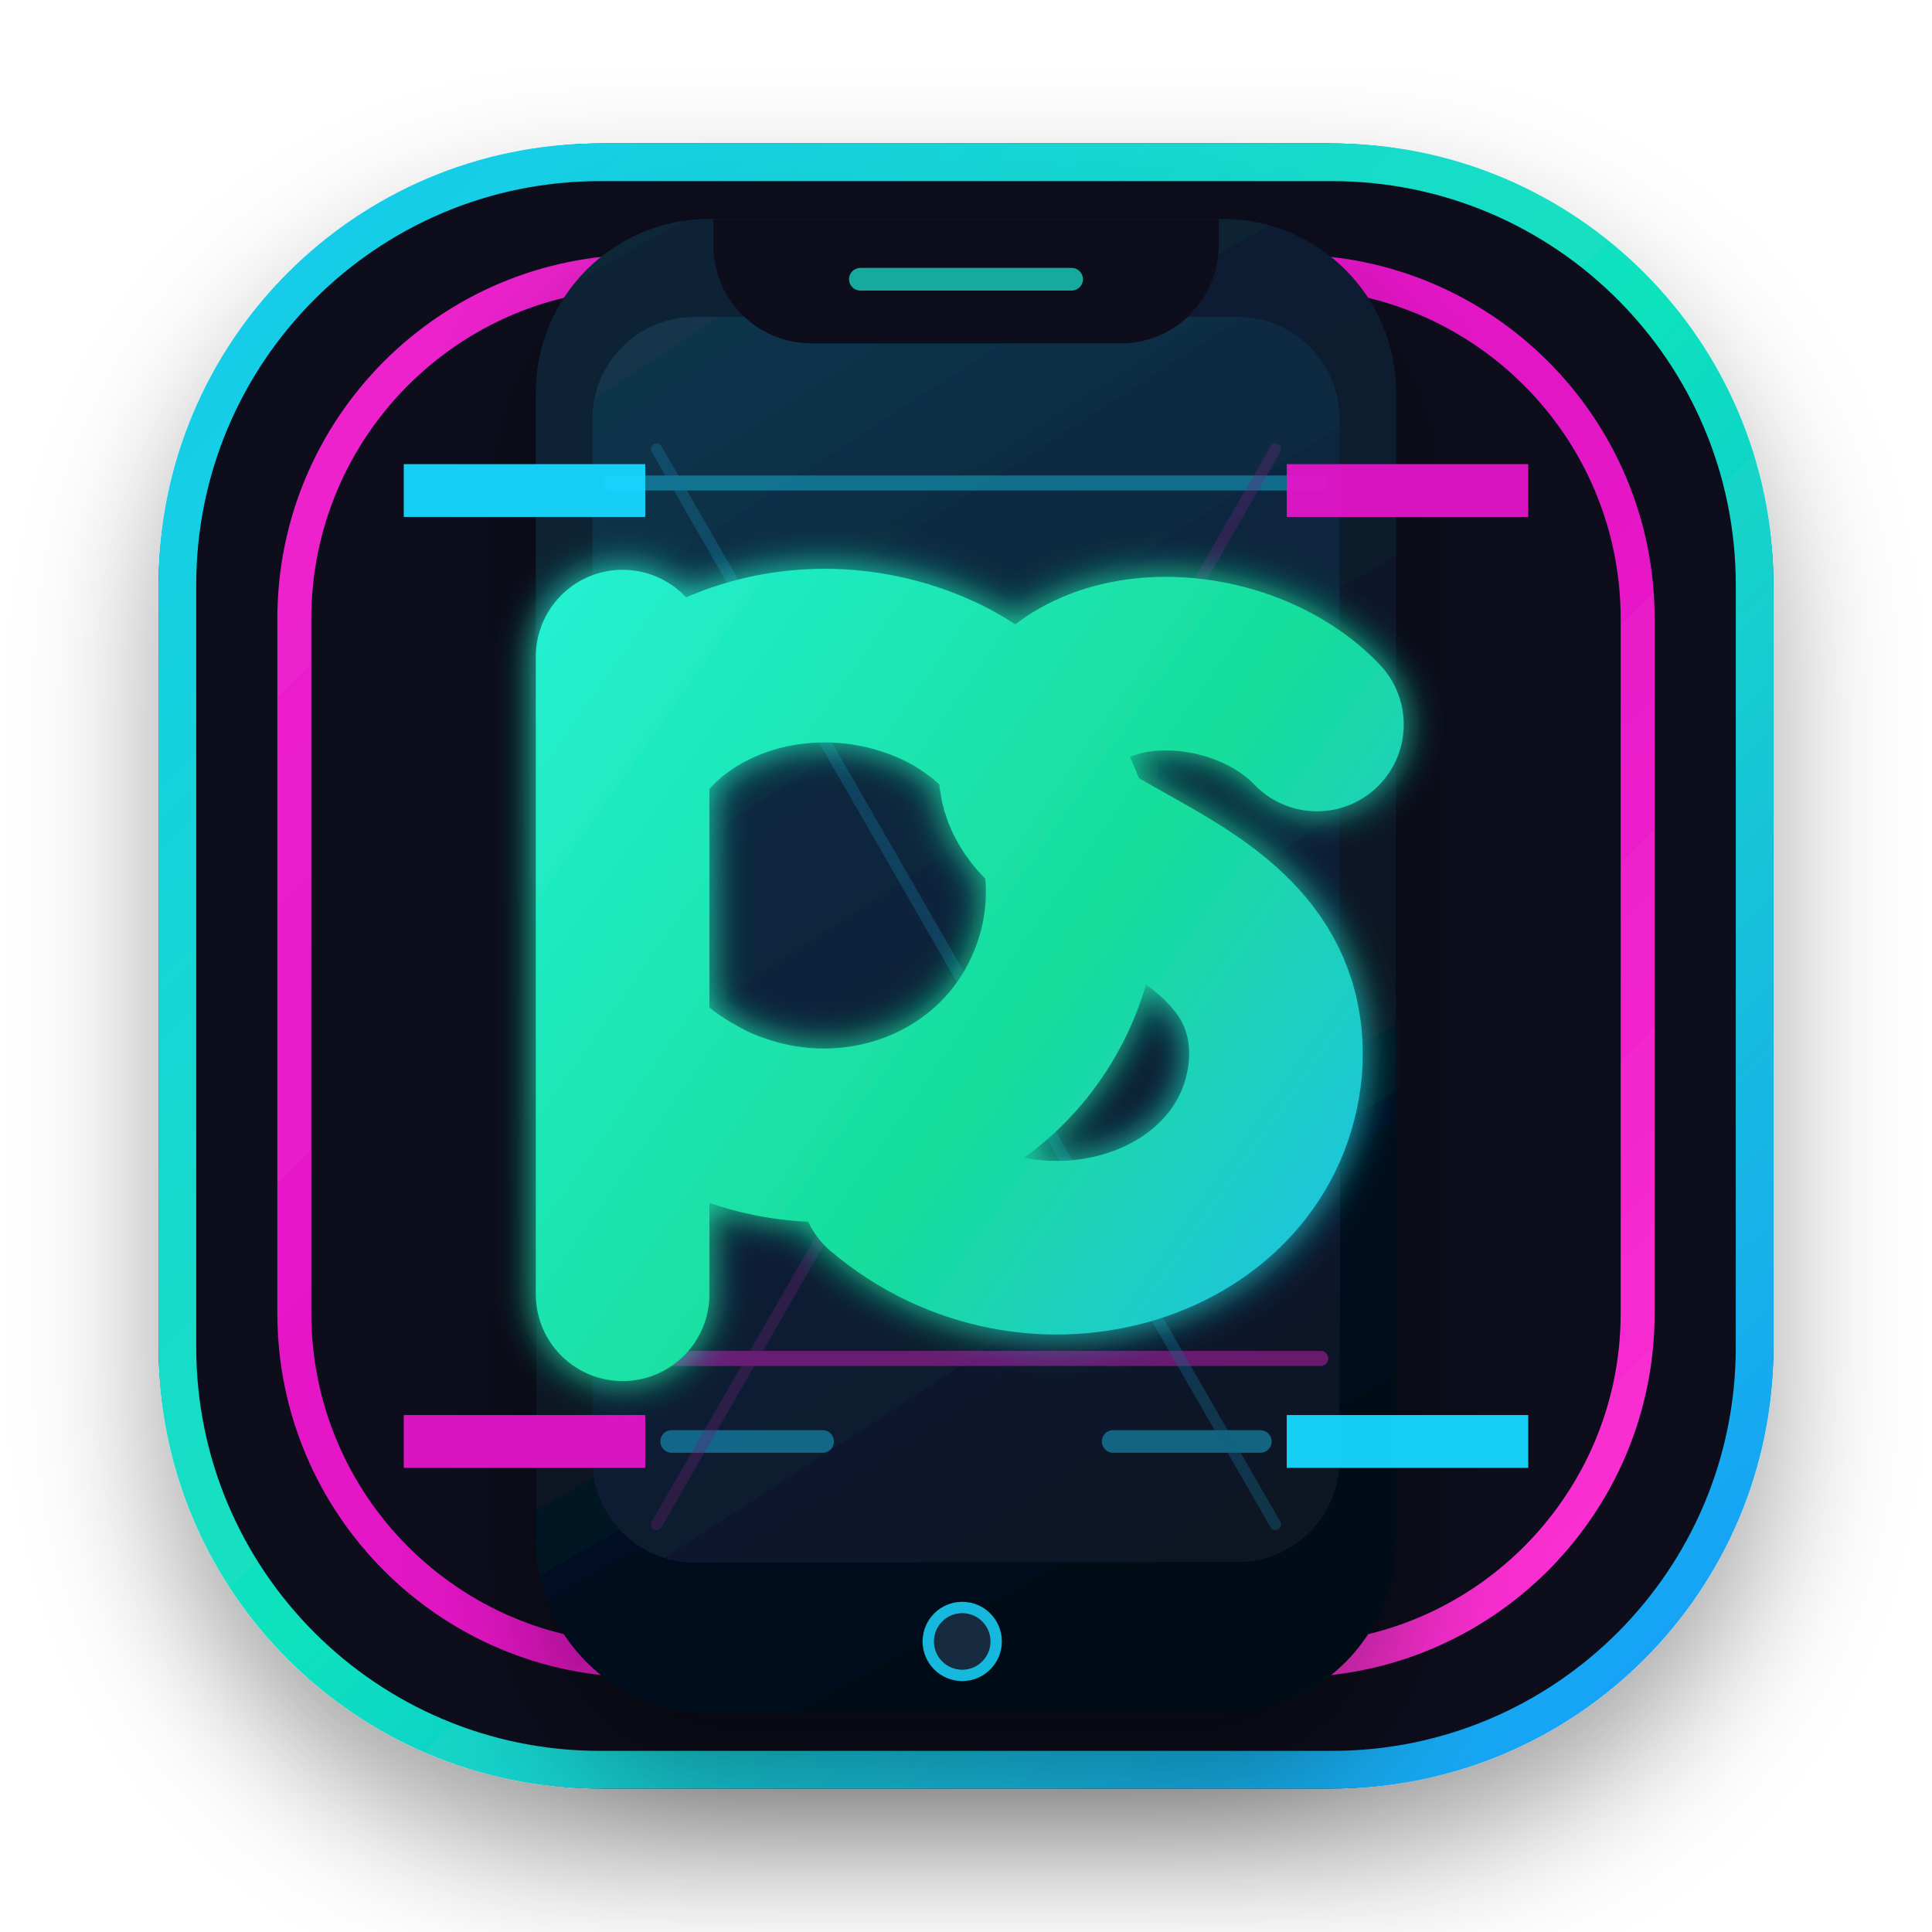
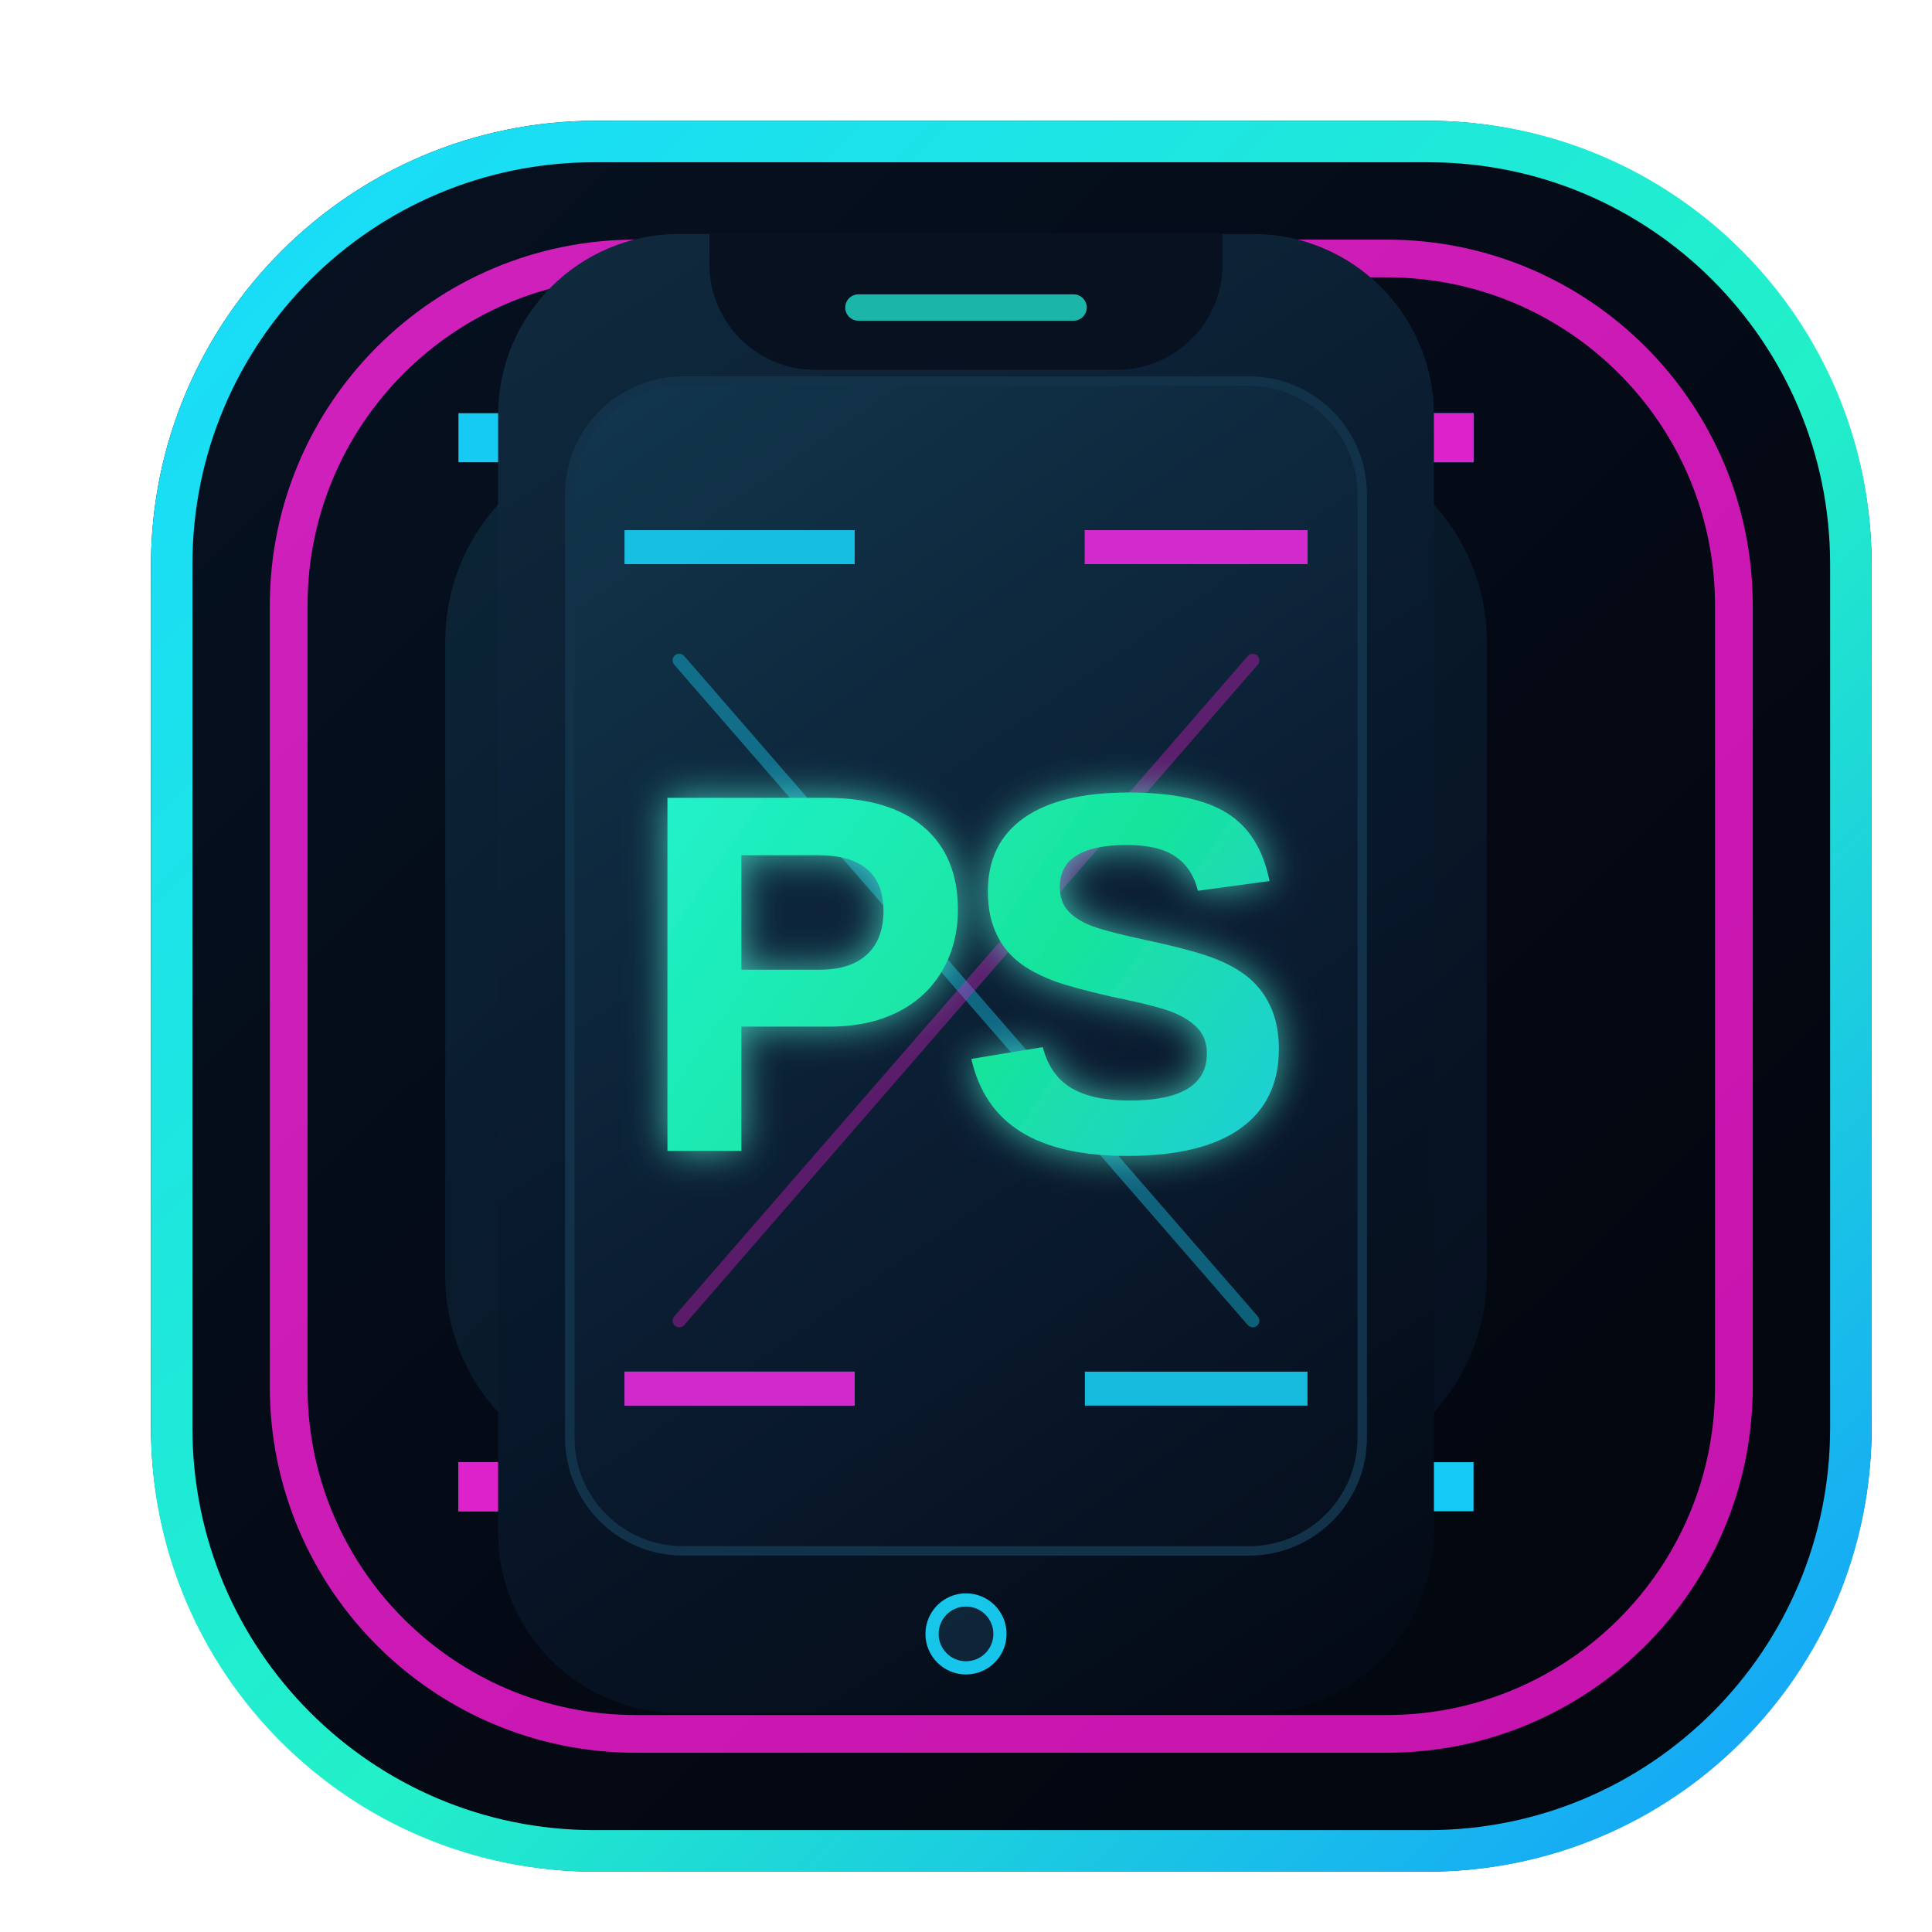
<svg xmlns="http://www.w3.org/2000/svg" viewBox="0 0 512 512" width="512" height="512" role="img" aria-label="Pocket Station">
  <defs>
-     <linearGradient id="phoneShell" x1="142" y1="54" x2="370" y2="458" gradientUnits="userSpaceOnUse">
-       <stop offset="0" stop-color="#0f2638" />
-       <stop offset="0.5" stop-color="#081729" />
-       <stop offset="1" stop-color="#030811" />
+     <clipPath id="targetClip">
+       <rect x="40" y="32" width="457" height="465" rx="118" />
+     </clipPath>
+     <linearGradient id="shell" x1="40" y1="32" x2="496" y2="496" gradientUnits="userSpaceOnUse">
+       <stop offset="0" stop-color="#061222" />
+       <stop offset="0.58" stop-color="#040914" />
+       <stop offset="1" stop-color="#02050c" />
    </linearGradient>
-     <linearGradient id="screenGlow" x1="151" y1="91" x2="365" y2="421" gradientUnits="userSpaceOnUse">
-       <stop offset="0" stop-color="#12364c" />
-       <stop offset="0.56" stop-color="#0b1f36" />
-       <stop offset="1" stop-color="#07101f" />
+     <linearGradient id="panel" x1="118" y1="116" x2="394" y2="392" gradientUnits="userSpaceOnUse">
+       <stop offset="0" stop-color="#0b2538" />
+       <stop offset="1" stop-color="#06101e" />
    </linearGradient>
-     <linearGradient id="cyanStroke" x1="51" y1="46" x2="461" y2="466" gradientUnits="userSpaceOnUse">
-       <stop offset="0" stop-color="#19c9f0" />
-       <stop offset="0.5" stop-color="#11e2bc" />
-       <stop offset="1" stop-color="#149aff" />
+     <linearGradient id="phone" x1="132" y1="62" x2="380" y2="444" gradientUnits="userSpaceOnUse">
+       <stop offset="0" stop-color="#102a3e" />
+       <stop offset="0.55" stop-color="#08182b" />
+       <stop offset="1" stop-color="#040a15" />
    </linearGradient>
-     <linearGradient id="magentaStroke" x1="70" y1="70" x2="442" y2="442" gradientUnits="userSpaceOnUse">
-       <stop offset="0" stop-color="#f025cf" />
-       <stop offset="0.52" stop-color="#e313c5" />
-       <stop offset="1" stop-color="#ff35d3" />
+     <linearGradient id="screen" x1="154" y1="106" x2="358" y2="400" gradientUnits="userSpaceOnUse">
+       <stop offset="0" stop-color="#11364c" />
+       <stop offset="0.58" stop-color="#0b1d32" />
+       <stop offset="1" stop-color="#06101f" />
    </linearGradient>
-     <linearGradient id="letterGlow" x1="129" y1="156" x2="388" y2="338" gradientUnits="userSpaceOnUse">
-       <stop offset="0" stop-color="#23f2d5" />
-       <stop offset="0.58" stop-color="#18dd9a" />
-       <stop offset="1" stop-color="#21bdf4" />
+     <linearGradient id="cyan" x1="40" y1="32" x2="496" y2="496" gradientUnits="userSpaceOnUse">
+       <stop offset="0" stop-color="#18d9ff" />
+       <stop offset="0.55" stop-color="#22f0c8" />
+       <stop offset="1" stop-color="#139cff" />
    </linearGradient>
-     <filter id="softShadow" x="-18%" y="-18%" width="136%" height="144%">
-       <feDropShadow dx="0" dy="18" stdDeviation="18" flood-color="#000000" flood-opacity="0.36" />
-     </filter>
-     <filter id="neonBloom" x="-24%" y="-24%" width="148%" height="148%">
+     <linearGradient id="magenta" x1="76" y1="68" x2="440" y2="436" gradientUnits="userSpaceOnUse">
+       <stop offset="0" stop-color="#f024d6" />
+       <stop offset="1" stop-color="#e716c7" />
+     </linearGradient>
+     <linearGradient id="letter" x1="148" y1="176" x2="366" y2="326" gradientUnits="userSpaceOnUse">
+       <stop offset="0" stop-color="#25f6dc" />
+       <stop offset="0.58" stop-color="#18e49c" />
+       <stop offset="1" stop-color="#22c4f4" />
+     </linearGradient>
+     <filter id="letterGlow" x="-24%" y="-24%" width="148%" height="148%">
      <feGaussianBlur stdDeviation="5" result="blur" />
+       <feColorMatrix in="blur" type="matrix" values="0 0 0 0 0.08 0 0 0 0 0.95 0 0 0 0 0.72 0 0 0 0.72 0" result="coloredBlur" />
      <feMerge>
-         <feMergeNode in="blur" />
+         <feMergeNode in="coloredBlur" />
        <feMergeNode in="SourceGraphic" />
      </feMerge>
    </filter>
  </defs>
-   <g filter="url(#softShadow)">
-     <rect x="42" y="38" width="428" height="436" rx="118" fill="#07111f" />
-     <rect x="47" y="43" width="418" height="426" rx="112" fill="none" stroke="url(#cyanStroke)" stroke-width="10" />
-     <rect x="78" y="72" width="356" height="368" rx="92" fill="none" stroke="url(#magentaStroke)" stroke-width="9" />
-   </g>
-   <g filter="url(#softShadow)">
-     <rect x="142" y="58" width="228" height="396" rx="46" fill="url(#phoneShell)" />
-     <rect x="157" y="84" width="198" height="330" rx="27" fill="url(#screenGlow)" />
-     <path d="M189 58H323V65C323 79.359 311.359 91 297 91H215C200.641 91 189 79.359 189 65V58Z" fill="#07111f" />
-     <rect x="225" y="71" width="62" height="6" rx="3" fill="#1fe5cf" opacity="0.72" />
-     <circle cx="255" cy="435" r="9" fill="#173148" stroke="#17d7ff" stroke-width="3" opacity="0.85" />
-   </g>
-   <g opacity="0.42">
-     <path d="M162 128H350" stroke="#15cdf5" stroke-width="4" stroke-linecap="round" />
-     <path d="M162 360H350" stroke="#e51fd0" stroke-width="4" stroke-linecap="round" />
-     <path d="M176 169H218M295 169H334" stroke="#18f0bd" stroke-width="6" stroke-linecap="round" />
-     <path d="M178 382H218M295 382H334" stroke="#17cfff" stroke-width="6" stroke-linecap="round" />
-     <path d="M174 119L338 404" stroke="#1cc7ff" stroke-width="3" stroke-linecap="round" opacity="0.42" />
-     <path d="M338 119L174 404" stroke="#e424cf" stroke-width="3" stroke-linecap="round" opacity="0.34" />
-   </g>
-   <g filter="url(#neonBloom)">
-     <path d="M165 343V174M165 202C179 177 217 165 250 181C282 197 293 235 277 266C261 297 222 310 188 294C178 289 170 283 165 276" fill="none" stroke="url(#letterGlow)" stroke-width="46" stroke-linecap="round" stroke-linejoin="round" />
-     <path d="M349 192C329 171 286 169 274 195C257 232 342 228 338 283C334 328 274 347 235 314" fill="none" stroke="url(#letterGlow)" stroke-width="46" stroke-linecap="round" stroke-linejoin="round" />
-   </g>
-   <g opacity="0.95">
-     <path d="M114 130H164" stroke="#17d7ff" stroke-width="14" stroke-linecap="square" />
-     <path d="M348 130H398" stroke="#e315c9" stroke-width="14" stroke-linecap="square" />
-     <path d="M114 382H164" stroke="#e315c9" stroke-width="14" stroke-linecap="square" />
-     <path d="M348 382H398" stroke="#17d7ff" stroke-width="14" stroke-linecap="square" />
+   <g clip-path="url(#targetClip)">
+     <rect x="40" y="32" width="456" height="464" rx="118" fill="url(#shell)" />
+     <rect x="45.5" y="37.5" width="445" height="453" rx="112" fill="none" stroke="url(#cyan)" stroke-width="11" />
+     <rect x="76.5" y="68.5" width="383" height="391" rx="92" fill="none" stroke="url(#magenta)" stroke-width="10" opacity="0.86" />
+     <rect x="118" y="116" width="276" height="276" rx="54" fill="url(#panel)" opacity="0.96" />
+     <path d="M128 116H186M326 116H384M128 394H186M326 394H384" stroke="#16d4ff" stroke-width="13" stroke-linecap="square" opacity="0.95" />
+     <path d="M326 116H384M128 394H186" stroke="#e719ca" stroke-width="13" stroke-linecap="square" opacity="0.95" />
+     <path d="M164 104L336 408" stroke="#16d4ff" stroke-width="4" stroke-linecap="round" opacity="0.58" />
+     <path d="M350 112L176 408" stroke="#e719ca" stroke-width="4" stroke-linecap="round" opacity="0.48" />
+     <rect x="132" y="62" width="248" height="392" rx="48" fill="url(#phone)" />
+     <rect x="151" y="101" width="210" height="310" rx="30" fill="url(#screen)" stroke="#12324a" stroke-width="2.5" />
+     <path d="M188 62H324V70C324 85.464 311.464 98 296 98H216C200.536 98 188 85.464 188 70V62Z" fill="#07111f" />
+     <rect x="224" y="78" width="64" height="7" rx="3.5" fill="#20e3d0" opacity="0.78" />
+     <circle cx="256" cy="433" r="9" fill="#10273b" stroke="#18d9ff" stroke-width="3.5" opacity="0.9" />
+     <path d="M170 145H222M292 145H342M170 368H222M292 368H342" stroke="#18d9ff" stroke-width="9" stroke-linecap="square" opacity="0.84" />
+     <path d="M292 145H342M170 368H222" stroke="#e719ca" stroke-width="9" stroke-linecap="square" opacity="0.9" />
+     <path d="M180 175L332 350" stroke="#18d9ff" stroke-width="3.5" stroke-linecap="round" opacity="0.38" />
+     <path d="M332 175L180 350" stroke="#e719ca" stroke-width="3.5" stroke-linecap="round" opacity="0.36" />
+     <g filter="url(#letterGlow)">
+       <text x="256" y="305" text-anchor="middle" font-family="Arial Black, Arial, sans-serif" font-size="136" font-weight="900" letter-spacing="-5" fill="url(#letter)">PS</text>
+     </g>
  </g>
</svg>
